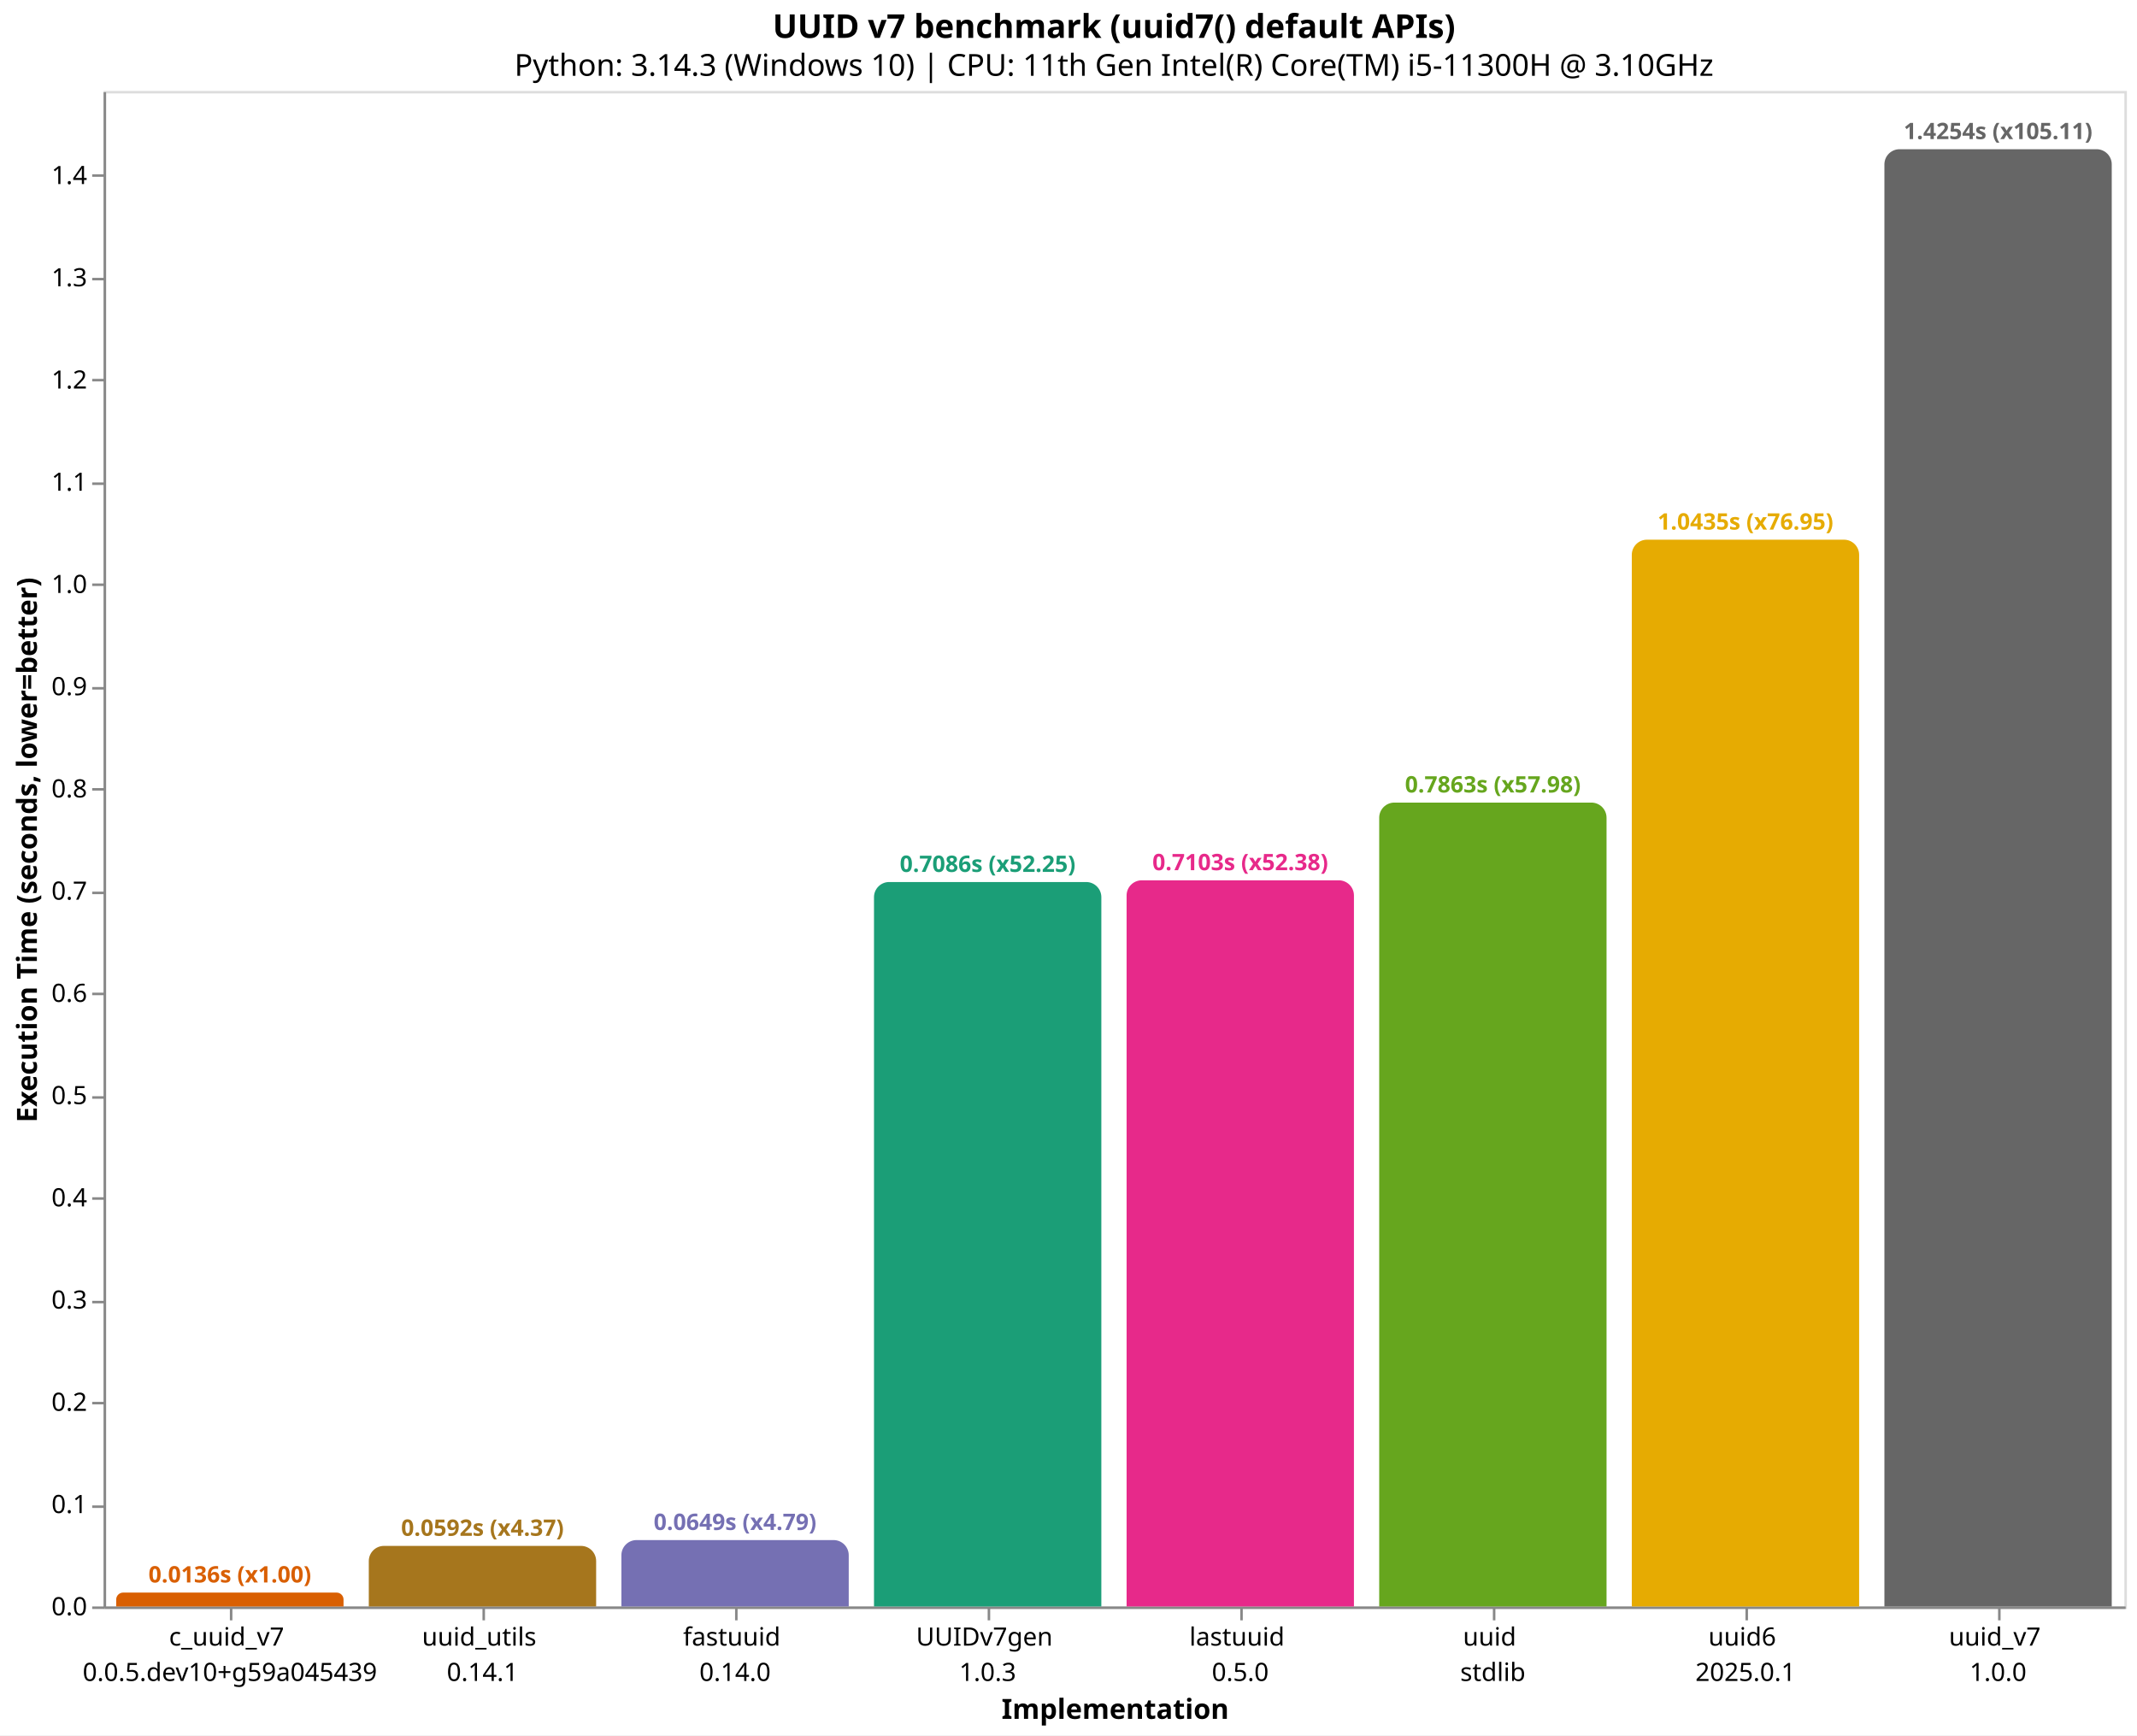
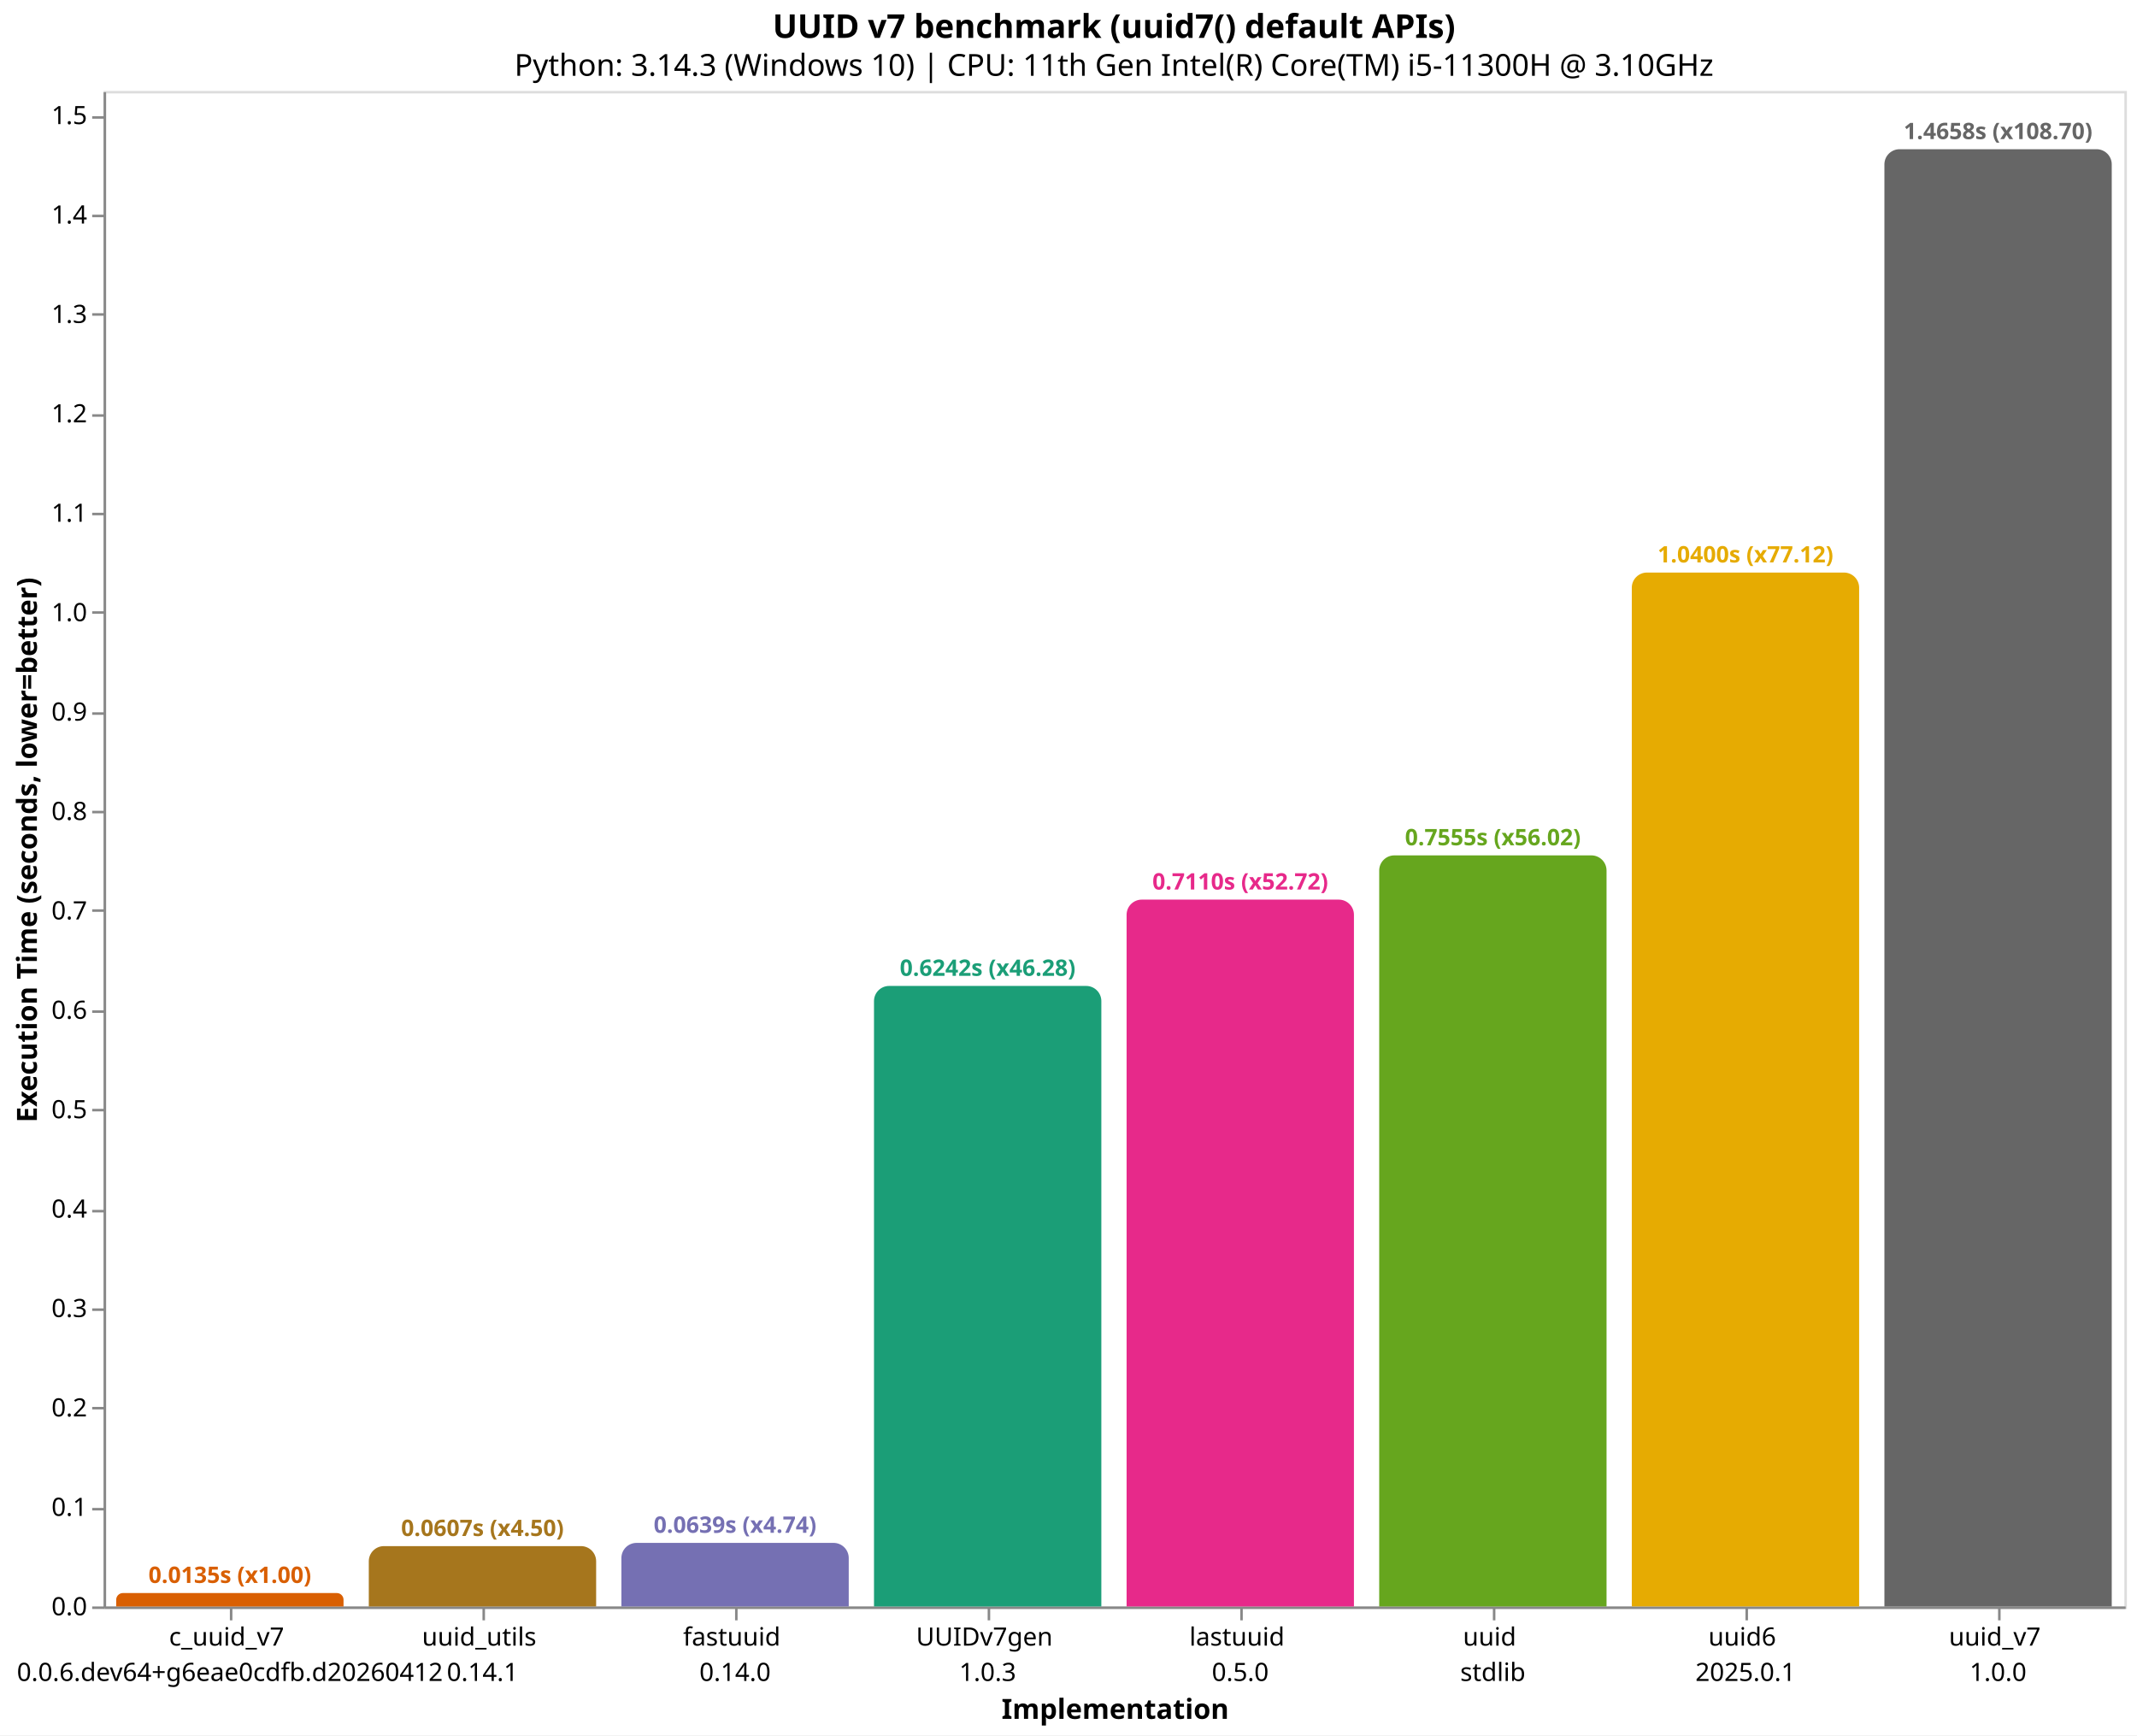
<svg xmlns="http://www.w3.org/2000/svg" version="1.1" class="marks" width="846" height="687" viewBox="0 0 846 687">
  <rect width="846" height="687" fill="white" />
  <g fill="none" stroke-miterlimit="10" transform="translate(41,36)">
    <g class="mark-group role-frame root" role="graphics-object" aria-roledescription="group mark container">
      <g transform="translate(0,0)">
        <path class="background" aria-hidden="true" d="M0.5,0.5h800v600h-800Z" stroke="#ddd" />
        <g>
-           <g class="mark-group role-axis" role="graphics-symbol" aria-roledescription="axis" aria-label="X-axis titled 'Implementation' for a discrete scale with 8 values: c_uuid_v7&#10;0.0.5.dev10+g59a045439, uuid_utils&#10;0.14.1, fastuuid&#10;0.14.0, UUIDv7gen&#10;1.0.3, lastuuid&#10;0.5.0, ending with uuid_v7&#10;1.0.0">
+           <g class="mark-group role-axis" role="graphics-symbol" aria-roledescription="axis" aria-label="X-axis titled 'Implementation' for a discrete scale with 8 values: c_uuid_v7&#10;0.0.6.dev64+g6eae0cdfb.d20260412, uuid_utils&#10;0.14.1, fastuuid&#10;0.14.0, UUIDv7gen&#10;1.0.3, lastuuid&#10;0.5.0, ending with uuid_v7&#10;1.0.0">
            <g transform="translate(0.5,600.5)">
              <path class="background" aria-hidden="true" d="M0,0h0v0h0Z" pointer-events="none" />
              <g>
                <g class="mark-rule role-axis-tick" pointer-events="none">
                  <line transform="translate(50,0)" x2="0" y2="5" stroke="#888" stroke-width="1" opacity="1" />
                  <line transform="translate(150,0)" x2="0" y2="5" stroke="#888" stroke-width="1" opacity="1" />
                  <line transform="translate(250,0)" x2="0" y2="5" stroke="#888" stroke-width="1" opacity="1" />
                  <line transform="translate(350,0)" x2="0" y2="5" stroke="#888" stroke-width="1" opacity="1" />
                  <line transform="translate(450,0)" x2="0" y2="5" stroke="#888" stroke-width="1" opacity="1" />
                  <line transform="translate(550,0)" x2="0" y2="5" stroke="#888" stroke-width="1" opacity="1" />
                  <line transform="translate(650,0)" x2="0" y2="5" stroke="#888" stroke-width="1" opacity="1" />
                  <line transform="translate(750,0)" x2="0" y2="5" stroke="#888" stroke-width="1" opacity="1" />
                </g>
                <g class="mark-text role-axis-label" pointer-events="none">
                  <text text-anchor="middle" transform="translate(49.5,15)" font-family="sans-serif" font-size="10px" fill="#000" opacity="1">
                    <tspan>c_uuid_v7</tspan>
-                     <tspan x="0" dy="14">0.0.5.dev10+g59a045439</tspan>
+                     <tspan x="0" dy="14">0.0.6.dev64+g6eae0cdfb.d20260412</tspan>
                  </text>
                  <text text-anchor="middle" transform="translate(149.5,15)" font-family="sans-serif" font-size="10px" fill="#000" opacity="1">
                    <tspan>uuid_utils</tspan>
                    <tspan x="0" dy="14">0.14.1</tspan>
                  </text>
                  <text text-anchor="middle" transform="translate(249.5,15)" font-family="sans-serif" font-size="10px" fill="#000" opacity="1">
                    <tspan>fastuuid</tspan>
                    <tspan x="0" dy="14">0.14.0</tspan>
                  </text>
                  <text text-anchor="middle" transform="translate(349.5,15)" font-family="sans-serif" font-size="10px" fill="#000" opacity="1">
                    <tspan>UUIDv7gen</tspan>
                    <tspan x="0" dy="14">1.0.3</tspan>
                  </text>
                  <text text-anchor="middle" transform="translate(449.5,15)" font-family="sans-serif" font-size="10px" fill="#000" opacity="1">
                    <tspan>lastuuid</tspan>
                    <tspan x="0" dy="14">0.5.0</tspan>
                  </text>
                  <text text-anchor="middle" transform="translate(549.5,15)" font-family="sans-serif" font-size="10px" fill="#000" opacity="1">
                    <tspan>uuid</tspan>
                    <tspan x="0" dy="14">stdlib</tspan>
                  </text>
                  <text text-anchor="middle" transform="translate(649.5,15)" font-family="sans-serif" font-size="10px" fill="#000" opacity="1">
                    <tspan>uuid6</tspan>
                    <tspan x="0" dy="14">2025.0.1</tspan>
                  </text>
                  <text text-anchor="middle" transform="translate(749.5,15)" font-family="sans-serif" font-size="10px" fill="#000" opacity="1">
                    <tspan>uuid_v7</tspan>
                    <tspan x="0" dy="14">1.0.0</tspan>
                  </text>
                </g>
                <g class="mark-rule role-axis-domain" pointer-events="none">
                  <line transform="translate(0,0)" x2="800" y2="0" stroke="#888" stroke-width="1" opacity="1" />
                </g>
                <g class="mark-text role-axis-title" pointer-events="none">
                  <text text-anchor="middle" transform="translate(400,44)" font-family="sans-serif" font-size="11px" font-weight="bold" fill="#000" opacity="1">Implementation</text>
                </g>
              </g>
              <path class="foreground" aria-hidden="true" d="" pointer-events="none" display="none" />
            </g>
          </g>
          <g class="mark-group role-axis" role="graphics-symbol" aria-roledescription="axis" aria-label="Y-axis titled 'Execution Time (seconds, lower=better)' for a linear scale with values from 0.0 to 1.5">
            <g transform="translate(0.5,0.5)">
              <path class="background" aria-hidden="true" d="M0,0h0v0h0Z" pointer-events="none" />
              <g>
                <g class="mark-rule role-axis-tick" pointer-events="none">
                  <line transform="translate(0,600)" x2="-5" y2="0" stroke="#888" stroke-width="1" opacity="1" />
-                   <line transform="translate(0,560)" x2="-5" y2="0" stroke="#888" stroke-width="1" opacity="1" />
-                   <line transform="translate(0,519)" x2="-5" y2="0" stroke="#888" stroke-width="1" opacity="1" />
-                   <line transform="translate(0,479)" x2="-5" y2="0" stroke="#888" stroke-width="1" opacity="1" />
-                   <line transform="translate(0,438)" x2="-5" y2="0" stroke="#888" stroke-width="1" opacity="1" />
-                   <line transform="translate(0,398)" x2="-5" y2="0" stroke="#888" stroke-width="1" opacity="1" />
-                   <line transform="translate(0,357)" x2="-5" y2="0" stroke="#888" stroke-width="1" opacity="1" />
-                   <line transform="translate(0,317)" x2="-5" y2="0" stroke="#888" stroke-width="1" opacity="1" />
-                   <line transform="translate(0,276)" x2="-5" y2="0" stroke="#888" stroke-width="1" opacity="1" />
-                   <line transform="translate(0,236)" x2="-5" y2="0" stroke="#888" stroke-width="1" opacity="1" />
-                   <line transform="translate(0,195)" x2="-5" y2="0" stroke="#888" stroke-width="1" opacity="1" />
-                   <line transform="translate(0,155)" x2="-5" y2="0" stroke="#888" stroke-width="1" opacity="1" />
-                   <line transform="translate(0,114)" x2="-5" y2="0" stroke="#888" stroke-width="1" opacity="1" />
-                   <line transform="translate(0,74)" x2="-5" y2="0" stroke="#888" stroke-width="1" opacity="1" />
-                   <line transform="translate(0,33)" x2="-5" y2="0" stroke="#888" stroke-width="1" opacity="1" />
+                   <line transform="translate(0,561)" x2="-5" y2="0" stroke="#888" stroke-width="1" opacity="1" />
+                   <line transform="translate(0,521)" x2="-5" y2="0" stroke="#888" stroke-width="1" opacity="1" />
+                   <line transform="translate(0,482)" x2="-5" y2="0" stroke="#888" stroke-width="1" opacity="1" />
+                   <line transform="translate(0,443)" x2="-5" y2="0" stroke="#888" stroke-width="1" opacity="1" />
+                   <line transform="translate(0,403)" x2="-5" y2="0" stroke="#888" stroke-width="1" opacity="1" />
+                   <line transform="translate(0,364)" x2="-5" y2="0" stroke="#888" stroke-width="1" opacity="1" />
+                   <line transform="translate(0,324)" x2="-5" y2="0" stroke="#888" stroke-width="1" opacity="1" />
+                   <line transform="translate(0,285)" x2="-5" y2="0" stroke="#888" stroke-width="1" opacity="1" />
+                   <line transform="translate(0,246)" x2="-5" y2="0" stroke="#888" stroke-width="1" opacity="1" />
+                   <line transform="translate(0,206)" x2="-5" y2="0" stroke="#888" stroke-width="1" opacity="1" />
+                   <line transform="translate(0,167)" x2="-5" y2="0" stroke="#888" stroke-width="1" opacity="1" />
+                   <line transform="translate(0,128)" x2="-5" y2="0" stroke="#888" stroke-width="1" opacity="1" />
+                   <line transform="translate(0,88)" x2="-5" y2="0" stroke="#888" stroke-width="1" opacity="1" />
+                   <line transform="translate(0,49)" x2="-5" y2="0" stroke="#888" stroke-width="1" opacity="1" />
+                   <line transform="translate(0,10)" x2="-5" y2="0" stroke="#888" stroke-width="1" opacity="1" />
                </g>
                <g class="mark-text role-axis-label" pointer-events="none">
                  <text text-anchor="end" transform="translate(-7,603)" font-family="sans-serif" font-size="10px" fill="#000" opacity="1">0.0</text>
-                   <text text-anchor="end" transform="translate(-7,562.5265)" font-family="sans-serif" font-size="10px" fill="#000" opacity="1">0.1</text>
-                   <text text-anchor="end" transform="translate(-7,522.053)" font-family="sans-serif" font-size="10px" fill="#000" opacity="1">0.2</text>
-                   <text text-anchor="end" transform="translate(-7,481.5796)" font-family="sans-serif" font-size="10px" fill="#000" opacity="1">0.3</text>
-                   <text text-anchor="end" transform="translate(-7,441.1061)" font-family="sans-serif" font-size="10px" fill="#000" opacity="1">0.4</text>
-                   <text text-anchor="end" transform="translate(-7,400.6326)" font-family="sans-serif" font-size="10px" fill="#000" opacity="1">0.5</text>
-                   <text text-anchor="end" transform="translate(-7,360.1591)" font-family="sans-serif" font-size="10px" fill="#000" opacity="1">0.6</text>
-                   <text text-anchor="end" transform="translate(-7,319.6856)" font-family="sans-serif" font-size="10px" fill="#000" opacity="1">0.7</text>
-                   <text text-anchor="end" transform="translate(-7,279.2122)" font-family="sans-serif" font-size="10px" fill="#000" opacity="1">0.8</text>
-                   <text text-anchor="end" transform="translate(-7,238.7387)" font-family="sans-serif" font-size="10px" fill="#000" opacity="1">0.9</text>
-                   <text text-anchor="end" transform="translate(-7,198.2652)" font-family="sans-serif" font-size="10px" fill="#000" opacity="1">1.0</text>
-                   <text text-anchor="end" transform="translate(-7,157.7917)" font-family="sans-serif" font-size="10px" fill="#000" opacity="1">1.1</text>
-                   <text text-anchor="end" transform="translate(-7,117.3182)" font-family="sans-serif" font-size="10px" fill="#000" opacity="1">1.2</text>
-                   <text text-anchor="end" transform="translate(-7,76.84475)" font-family="sans-serif" font-size="10px" fill="#000" opacity="1">1.3</text>
-                   <text text-anchor="end" transform="translate(-7,36.37127)" font-family="sans-serif" font-size="10px" fill="#000" opacity="1">1.4</text>
+                   <text text-anchor="end" transform="translate(-7,563.6424)" font-family="sans-serif" font-size="10px" fill="#000" opacity="1">0.1</text>
+                   <text text-anchor="end" transform="translate(-7,524.2848)" font-family="sans-serif" font-size="10px" fill="#000" opacity="1">0.2</text>
+                   <text text-anchor="end" transform="translate(-7,484.9272)" font-family="sans-serif" font-size="10px" fill="#000" opacity="1">0.3</text>
+                   <text text-anchor="end" transform="translate(-7,445.5696)" font-family="sans-serif" font-size="10px" fill="#000" opacity="1">0.4</text>
+                   <text text-anchor="end" transform="translate(-7,406.212)" font-family="sans-serif" font-size="10px" fill="#000" opacity="1">0.5</text>
+                   <text text-anchor="end" transform="translate(-7,366.8544)" font-family="sans-serif" font-size="10px" fill="#000" opacity="1">0.6</text>
+                   <text text-anchor="end" transform="translate(-7,327.4968)" font-family="sans-serif" font-size="10px" fill="#000" opacity="1">0.7</text>
+                   <text text-anchor="end" transform="translate(-7,288.1392)" font-family="sans-serif" font-size="10px" fill="#000" opacity="1">0.8</text>
+                   <text text-anchor="end" transform="translate(-7,248.7816)" font-family="sans-serif" font-size="10px" fill="#000" opacity="1">0.9</text>
+                   <text text-anchor="end" transform="translate(-7,209.424)" font-family="sans-serif" font-size="10px" fill="#000" opacity="1">1.0</text>
+                   <text text-anchor="end" transform="translate(-7,170.0664)" font-family="sans-serif" font-size="10px" fill="#000" opacity="1">1.1</text>
+                   <text text-anchor="end" transform="translate(-7,130.7088)" font-family="sans-serif" font-size="10px" fill="#000" opacity="1">1.2</text>
+                   <text text-anchor="end" transform="translate(-7,91.35115)" font-family="sans-serif" font-size="10px" fill="#000" opacity="1">1.3</text>
+                   <text text-anchor="end" transform="translate(-7,51.99355)" font-family="sans-serif" font-size="10px" fill="#000" opacity="1">1.4</text>
+                   <text text-anchor="end" transform="translate(-7,12.63595)" font-family="sans-serif" font-size="10px" fill="#000" opacity="1">1.5</text>
                </g>
                <g class="mark-rule role-axis-domain" pointer-events="none">
                  <line transform="translate(0,600)" x2="0" y2="-600" stroke="#888" stroke-width="1" opacity="1" />
                </g>
                <g class="mark-text role-axis-title" pointer-events="none">
                  <text text-anchor="middle" transform="translate(-24.90137,300) rotate(-90) translate(0,-2)" font-family="sans-serif" font-size="11px" font-weight="bold" fill="#000" opacity="1">Execution Time (seconds, lower=better)</text>
                </g>
              </g>
              <path class="foreground" aria-hidden="true" d="" pointer-events="none" display="none" />
            </g>
          </g>
          <g class="mark-group role-scope" role="graphics-object" aria-roledescription="group mark container">
-             <g transform="translate(5,594.5114)">
-               <path class="background" aria-hidden="true" d="M2.744,0L87.256,0C88.77,0,90,1.23,90,2.744L90,5.489C90,5.489,90,5.489,90,5.489L0,5.489C0,5.489,0,5.489,0,5.489L0,2.744C0,1.23,1.23,0,2.744,0Z" />
+             <g transform="translate(5,594.6923)">
+               <path class="background" aria-hidden="true" d="M2.654,0L87.346,0C88.811,0,90,1.189,90,2.654L90,5.308C90,5.308,90,5.308,90,5.308L0,5.308C0,5.308,0,5.308,0,5.308L0,2.654C0,1.189,1.189,0,2.654,0Z" />
              <g clip-path="url(#clip1)">
                <g class="mark-group role-scope" role="graphics-object" aria-roledescription="group mark container">
-                   <g transform="translate(0,-594.5114)">
-                     <path class="background" aria-hidden="true" d="M0,0h90v0h-90Z" />
-                     <g>
-                       <g class="mark-rect role-mark layer_0_marks" role="graphics-object" aria-roledescription="rect mark container">
-                         <path aria-label="Implementation: c_uuid_v7&#10;0.0.5.dev10+g59a045439; Execution Time (seconds, lower=better): 0.0135609999998; implementation: c_uuid_v7; Execution Time (s): 0.0136; Slowdown: 1.00" role="graphics-symbol" aria-roledescription="bar" d="M0,594.511h90v5.489h-90Z" fill="#d95f02" />
-                       </g>
-                     </g>
-                     <path class="foreground" aria-hidden="true" d="" display="none" />
-                   </g>
-                 </g>
-               </g>
-               <path class="foreground" aria-hidden="true" d="" display="none" />
-             </g>
-             <g transform="translate(105,576.0283)">
-               <path class="background" aria-hidden="true" d="M6,0L84,0C87.311,0,90,2.689,90,6L90,23.972C90,23.972,90,23.972,90,23.972L0,23.972C0,23.972,0,23.972,0,23.972L0,6C0,2.689,2.689,0,6,0Z" />
+                   <g transform="translate(0,-594.6923)">
+                     <path class="background" aria-hidden="true" d="M0,0h90v0h-90Z" />
+                     <g>
+                       <g class="mark-rect role-mark layer_0_marks" role="graphics-object" aria-roledescription="rect mark container">
+                         <path aria-label="Implementation: c_uuid_v7&#10;0.0.6.dev64+g6eae0cdfb.d20260412; Execution Time (seconds, lower=better): 0.0134858000019; implementation: c_uuid_v7; Execution Time (s): 0.0135; Slowdown: 1.00" role="graphics-symbol" aria-roledescription="bar" d="M0,594.692h90v5.308h-90Z" fill="#d95f02" />
+                       </g>
+                     </g>
+                     <path class="foreground" aria-hidden="true" d="" display="none" />
+                   </g>
+                 </g>
+               </g>
+               <path class="foreground" aria-hidden="true" d="" display="none" />
+             </g>
+             <g transform="translate(105,576.112)">
+               <path class="background" aria-hidden="true" d="M6,0L84,0C87.311,0,90,2.689,90,6L90,23.888C90,23.888,90,23.888,90,23.888L0,23.888C0,23.888,0,23.888,0,23.888L0,6C0,2.689,2.689,0,6,0Z" />
              <g clip-path="url(#clip2)">
                <g class="mark-group role-scope" role="graphics-object" aria-roledescription="group mark container">
-                   <g transform="translate(0,-576.0283)">
-                     <path class="background" aria-hidden="true" d="M0,0h90v0h-90Z" />
-                     <g>
-                       <g class="mark-rect role-mark layer_0_marks" role="graphics-object" aria-roledescription="rect mark container">
-                         <path aria-label="Implementation: uuid_utils&#10;0.14.1; Execution Time (seconds, lower=better): 0.059228099999; implementation: uuid_utils; Execution Time (s): 0.0592; Slowdown: 4.37" role="graphics-symbol" aria-roledescription="bar" d="M0,576.028h90v23.972h-90Z" fill="#a6761d" />
-                       </g>
-                     </g>
-                     <path class="foreground" aria-hidden="true" d="" display="none" />
-                   </g>
-                 </g>
-               </g>
-               <path class="foreground" aria-hidden="true" d="" display="none" />
-             </g>
-             <g transform="translate(205,573.7215)">
-               <path class="background" aria-hidden="true" d="M6,0L84,0C87.311,0,90,2.689,90,6L90,26.279C90,26.279,90,26.279,90,26.279L0,26.279C0,26.279,0,26.279,0,26.279L0,6C0,2.689,2.689,0,6,0Z" />
+                   <g transform="translate(0,-576.112)">
+                     <path class="background" aria-hidden="true" d="M0,0h90v0h-90Z" />
+                     <g>
+                       <g class="mark-rect role-mark layer_0_marks" role="graphics-object" aria-roledescription="rect mark container">
+                         <path aria-label="Implementation: uuid_utils&#10;0.14.1; Execution Time (seconds, lower=better): 0.0606948000022; implementation: uuid_utils; Execution Time (s): 0.0607; Slowdown: 4.50" role="graphics-symbol" aria-roledescription="bar" d="M0,576.112h90v23.888h-90Z" fill="#a6761d" />
+                       </g>
+                     </g>
+                     <path class="foreground" aria-hidden="true" d="" display="none" />
+                   </g>
+                 </g>
+               </g>
+               <path class="foreground" aria-hidden="true" d="" display="none" />
+             </g>
+             <g transform="translate(205,574.8369)">
+               <path class="background" aria-hidden="true" d="M6,0L84,0C87.311,0,90,2.689,90,6L90,25.163C90,25.163,90,25.163,90,25.163L0,25.163C0,25.163,0,25.163,0,25.163L0,6C0,2.689,2.689,0,6,0Z" />
              <g clip-path="url(#clip3)">
                <g class="mark-group role-scope" role="graphics-object" aria-roledescription="group mark container">
-                   <g transform="translate(0,-573.7215)">
-                     <path class="background" aria-hidden="true" d="M0,0h90v0h-90Z" />
-                     <g>
-                       <g class="mark-rect role-mark layer_0_marks" role="graphics-object" aria-roledescription="rect mark container">
-                         <path aria-label="Implementation: fastuuid&#10;0.14.0; Execution Time (seconds, lower=better): 0.0649277999983; implementation: fastuuid; Execution Time (s): 0.0649; Slowdown: 4.79" role="graphics-symbol" aria-roledescription="bar" d="M0,573.721h90v26.279h-90Z" fill="#7570b3" />
-                       </g>
-                     </g>
-                     <path class="foreground" aria-hidden="true" d="" display="none" />
-                   </g>
-                 </g>
-               </g>
-               <path class="foreground" aria-hidden="true" d="" display="none" />
-             </g>
-             <g transform="translate(305,313.1959)">
-               <path class="background" aria-hidden="true" d="M6,0L84,0C87.311,0,90,2.689,90,6L90,286.804C90,286.804,90,286.804,90,286.804L0,286.804C0,286.804,0,286.804,0,286.804L0,6C0,2.689,2.689,0,6,0Z" />
+                   <g transform="translate(0,-574.8369)">
+                     <path class="background" aria-hidden="true" d="M0,0h90v0h-90Z" />
+                     <g>
+                       <g class="mark-rect role-mark layer_0_marks" role="graphics-object" aria-roledescription="rect mark container">
+                         <path aria-label="Implementation: fastuuid&#10;0.14.0; Execution Time (seconds, lower=better): 0.0639345999989; implementation: fastuuid; Execution Time (s): 0.0639; Slowdown: 4.74" role="graphics-symbol" aria-roledescription="bar" d="M0,574.837h90v25.163h-90Z" fill="#7570b3" />
+                       </g>
+                     </g>
+                     <path class="foreground" aria-hidden="true" d="" display="none" />
+                   </g>
+                 </g>
+               </g>
+               <path class="foreground" aria-hidden="true" d="" display="none" />
+             </g>
+             <g transform="translate(305,354.3374)">
+               <path class="background" aria-hidden="true" d="M6,0L84,0C87.311,0,90,2.689,90,6L90,245.663C90,245.663,90,245.663,90,245.663L0,245.663C0,245.663,0,245.663,0,245.663L0,6C0,2.689,2.689,0,6,0Z" />
              <g clip-path="url(#clip4)">
                <g class="mark-group role-scope" role="graphics-object" aria-roledescription="group mark container">
-                   <g transform="translate(0,-313.1959)">
-                     <path class="background" aria-hidden="true" d="M0,0h90v0h-90Z" />
-                     <g>
-                       <g class="mark-rect role-mark layer_0_marks" role="graphics-object" aria-roledescription="rect mark container">
-                         <path aria-label="Implementation: UUIDv7gen&#10;1.0.3; Execution Time (seconds, lower=better): 0.708622399998; implementation: UUIDv7gen; Execution Time (s): 0.7086; Slowdown: 52.25" role="graphics-symbol" aria-roledescription="bar" d="M0,313.196h90v286.804h-90Z" fill="#1b9e77" />
-                       </g>
-                     </g>
-                     <path class="foreground" aria-hidden="true" d="" display="none" />
-                   </g>
-                 </g>
-               </g>
-               <path class="foreground" aria-hidden="true" d="" display="none" />
-             </g>
-             <g transform="translate(405,312.5187)">
-               <path class="background" aria-hidden="true" d="M6,0L84,0C87.311,0,90,2.689,90,6L90,287.481C90,287.481,90,287.481,90,287.481L0,287.481C0,287.481,0,287.481,0,287.481L0,6C0,2.689,2.689,0,6,0Z" />
+                   <g transform="translate(0,-354.3374)">
+                     <path class="background" aria-hidden="true" d="M0,0h90v0h-90Z" />
+                     <g>
+                       <g class="mark-rect role-mark layer_0_marks" role="graphics-object" aria-roledescription="rect mark container">
+                         <path aria-label="Implementation: UUIDv7gen&#10;1.0.3; Execution Time (seconds, lower=better): 0.624180700001; implementation: UUIDv7gen; Execution Time (s): 0.6242; Slowdown: 46.28" role="graphics-symbol" aria-roledescription="bar" d="M0,354.337h90v245.663h-90Z" fill="#1b9e77" />
+                       </g>
+                     </g>
+                     <path class="foreground" aria-hidden="true" d="" display="none" />
+                   </g>
+                 </g>
+               </g>
+               <path class="foreground" aria-hidden="true" d="" display="none" />
+             </g>
+             <g transform="translate(405,320.1644)">
+               <path class="background" aria-hidden="true" d="M6,0L84,0C87.311,0,90,2.689,90,6L90,279.836C90,279.836,90,279.836,90,279.836L0,279.836C0,279.836,0,279.836,0,279.836L0,6C0,2.689,2.689,0,6,0Z" />
              <g clip-path="url(#clip5)">
                <g class="mark-group role-scope" role="graphics-object" aria-roledescription="group mark container">
-                   <g transform="translate(0,-312.5187)">
-                     <path class="background" aria-hidden="true" d="M0,0h90v0h-90Z" />
-                     <g>
-                       <g class="mark-rect role-mark layer_0_marks" role="graphics-object" aria-roledescription="rect mark container">
-                         <path aria-label="Implementation: lastuuid&#10;0.5.0; Execution Time (seconds, lower=better): 0.710295499997; implementation: lastuuid; Execution Time (s): 0.7103; Slowdown: 52.38" role="graphics-symbol" aria-roledescription="bar" d="M0,312.519h90v287.481h-90Z" fill="#e7298a" />
-                       </g>
-                     </g>
-                     <path class="foreground" aria-hidden="true" d="" display="none" />
-                   </g>
-                 </g>
-               </g>
-               <path class="foreground" aria-hidden="true" d="" display="none" />
-             </g>
-             <g transform="translate(505,281.7464)">
-               <path class="background" aria-hidden="true" d="M6,0L84,0C87.311,0,90,2.689,90,6L90,318.254C90,318.254,90,318.254,90,318.254L0,318.254C0,318.254,0,318.254,0,318.254L0,6C0,2.689,2.689,0,6,0Z" />
+                   <g transform="translate(0,-320.1644)">
+                     <path class="background" aria-hidden="true" d="M0,0h90v0h-90Z" />
+                     <g>
+                       <g class="mark-rect role-mark layer_0_marks" role="graphics-object" aria-roledescription="rect mark container">
+                         <path aria-label="Implementation: lastuuid&#10;0.5.0; Execution Time (seconds, lower=better): 0.711007599999; implementation: lastuuid; Execution Time (s): 0.7110; Slowdown: 52.72" role="graphics-symbol" aria-roledescription="bar" d="M0,320.164h90v279.836h-90Z" fill="#e7298a" />
+                       </g>
+                     </g>
+                     <path class="foreground" aria-hidden="true" d="" display="none" />
+                   </g>
+                 </g>
+               </g>
+               <path class="foreground" aria-hidden="true" d="" display="none" />
+             </g>
+             <g transform="translate(505,302.6483)">
+               <path class="background" aria-hidden="true" d="M6,0L84,0C87.311,0,90,2.689,90,6L90,297.352C90,297.352,90,297.352,90,297.352L0,297.352C0,297.352,0,297.352,0,297.352L0,6C0,2.689,2.689,0,6,0Z" />
              <g clip-path="url(#clip6)">
                <g class="mark-group role-scope" role="graphics-object" aria-roledescription="group mark container">
-                   <g transform="translate(0,-281.7464)">
-                     <path class="background" aria-hidden="true" d="M0,0h90v0h-90Z" />
-                     <g>
-                       <g class="mark-rect role-mark layer_0_marks" role="graphics-object" aria-roledescription="rect mark container">
-                         <path aria-label="Implementation: uuid&#10;stdlib; Execution Time (seconds, lower=better): 0.7863263; implementation: uuid; Execution Time (s): 0.7863; Slowdown: 57.98" role="graphics-symbol" aria-roledescription="bar" d="M0,281.746h90v318.254h-90Z" fill="#66a61e" />
-                       </g>
-                     </g>
-                     <path class="foreground" aria-hidden="true" d="" display="none" />
-                   </g>
-                 </g>
-               </g>
-               <path class="foreground" aria-hidden="true" d="" display="none" />
-             </g>
-             <g transform="translate(605,177.6669)">
-               <path class="background" aria-hidden="true" d="M6,0L84,0C87.311,0,90,2.689,90,6L90,422.333C90,422.333,90,422.333,90,422.333L0,422.333C0,422.333,0,422.333,0,422.333L0,6C0,2.689,2.689,0,6,0Z" />
+                   <g transform="translate(0,-302.6483)">
+                     <path class="background" aria-hidden="true" d="M0,0h90v0h-90Z" />
+                     <g>
+                       <g class="mark-rect role-mark layer_0_marks" role="graphics-object" aria-roledescription="rect mark container">
+                         <path aria-label="Implementation: uuid&#10;stdlib; Execution Time (seconds, lower=better): 0.755512800002; implementation: uuid; Execution Time (s): 0.7555; Slowdown: 56.02" role="graphics-symbol" aria-roledescription="bar" d="M0,302.648h90v297.352h-90Z" fill="#66a61e" />
+                       </g>
+                     </g>
+                     <path class="foreground" aria-hidden="true" d="" display="none" />
+                   </g>
+                 </g>
+               </g>
+               <path class="foreground" aria-hidden="true" d="" display="none" />
+             </g>
+             <g transform="translate(605,190.6775)">
+               <path class="background" aria-hidden="true" d="M6,0L84,0C87.311,0,90,2.689,90,6L90,409.322C90,409.322,90,409.322,90,409.322L0,409.322C0,409.322,0,409.322,0,409.322L0,6C0,2.689,2.689,0,6,0Z" />
              <g clip-path="url(#clip7)">
                <g class="mark-group role-scope" role="graphics-object" aria-roledescription="group mark container">
-                   <g transform="translate(0,-177.6669)">
-                     <path class="background" aria-hidden="true" d="M0,0h90v0h-90Z" />
-                     <g>
-                       <g class="mark-rect role-mark layer_0_marks" role="graphics-object" aria-roledescription="rect mark container">
-                         <path aria-label="Implementation: uuid6&#10;2025.0.1; Execution Time (seconds, lower=better): 1.043481; implementation: uuid6; Execution Time (s): 1.0435; Slowdown: 76.95" role="graphics-symbol" aria-roledescription="bar" d="M0,177.667h90v422.333h-90Z" fill="#e6ab02" />
+                   <g transform="translate(0,-190.6775)">
+                     <path class="background" aria-hidden="true" d="M0,0h90v0h-90Z" />
+                     <g>
+                       <g class="mark-rect role-mark layer_0_marks" role="graphics-object" aria-roledescription="rect mark container">
+                         <path aria-label="Implementation: uuid6&#10;2025.0.1; Execution Time (seconds, lower=better): 1.0400086; implementation: uuid6; Execution Time (s): 1.0400; Slowdown: 77.12" role="graphics-symbol" aria-roledescription="bar" d="M0,190.678h90v409.322h-90Z" fill="#e6ab02" />
                      </g>
                    </g>
                    <path class="foreground" aria-hidden="true" d="" display="none" />
                  </g>
                </g>
              </g>
              <path class="foreground" aria-hidden="true" d="" display="none" />
            </g>
            <g transform="translate(705,23.07692)">
              <path class="background" aria-hidden="true" d="M6,0L84,0C87.311,0,90,2.689,90,6L90,576.923C90,576.923,90,576.923,90,576.923L0,576.923C0,576.923,0,576.923,0,576.923L0,6C0,2.689,2.689,0,6,0Z" />
              <g clip-path="url(#clip8)">
                <g class="mark-group role-scope" role="graphics-object" aria-roledescription="group mark container">
                  <g transform="translate(0,-23.07692)">
                    <path class="background" aria-hidden="true" d="M0,0h90v0h-90Z" />
                    <g>
                      <g class="mark-rect role-mark layer_0_marks" role="graphics-object" aria-roledescription="rect mark container">
-                         <path aria-label="Implementation: uuid_v7&#10;1.0.0; Execution Time (seconds, lower=better): 1.4254348; implementation: uuid_v7; Execution Time (s): 1.4254; Slowdown: 105.11" role="graphics-symbol" aria-roledescription="bar" d="M0,23.077h90v576.923h-90Z" fill="#666666" />
+                         <path aria-label="Implementation: uuid_v7&#10;1.0.0; Execution Time (seconds, lower=better): 1.4658491; implementation: uuid_v7; Execution Time (s): 1.4658; Slowdown: 108.70" role="graphics-symbol" aria-roledescription="bar" d="M0,23.077h90v576.923h-90Z" fill="#666666" />
                      </g>
                    </g>
                    <path class="foreground" aria-hidden="true" d="" display="none" />
                  </g>
                </g>
              </g>
              <path class="foreground" aria-hidden="true" d="" display="none" />
            </g>
          </g>
          <g class="mark-text role-mark layer_1_marks" role="graphics-object" aria-roledescription="text mark container">
-             <text aria-label="Implementation: c_uuid_v7&#10;0.0.5.dev10+g59a045439; Execution Time (seconds, lower=better): 0.0135609999998; implementation: c_uuid_v7; label: 0.0136s (x1.00); Execution Time (s): 0.0136; Slowdown: 1.00" role="graphics-symbol" aria-roledescription="text mark" text-anchor="middle" transform="translate(50,590.5114)" font-family="sans-serif" font-size="9px" font-weight="bold" fill="#d95f02">0.0136s (x1.00)</text>
-             <text aria-label="Implementation: uuid_utils&#10;0.14.1; Execution Time (seconds, lower=better): 0.059228099999; implementation: uuid_utils; label: 0.0592s (x4.37); Execution Time (s): 0.0592; Slowdown: 4.37" role="graphics-symbol" aria-roledescription="text mark" text-anchor="middle" transform="translate(150,572.0283)" font-family="sans-serif" font-size="9px" font-weight="bold" fill="#a6761d">0.0592s (x4.37)</text>
-             <text aria-label="Implementation: fastuuid&#10;0.14.0; Execution Time (seconds, lower=better): 0.0649277999983; implementation: fastuuid; label: 0.0649s (x4.79); Execution Time (s): 0.0649; Slowdown: 4.79" role="graphics-symbol" aria-roledescription="text mark" text-anchor="middle" transform="translate(250,569.7215)" font-family="sans-serif" font-size="9px" font-weight="bold" fill="#7570b3">0.0649s (x4.79)</text>
-             <text aria-label="Implementation: UUIDv7gen&#10;1.0.3; Execution Time (seconds, lower=better): 0.708622399998; implementation: UUIDv7gen; label: 0.7086s (x52.25); Execution Time (s): 0.7086; Slowdown: 52.25" role="graphics-symbol" aria-roledescription="text mark" text-anchor="middle" transform="translate(350,309.1959)" font-family="sans-serif" font-size="9px" font-weight="bold" fill="#1b9e77">0.7086s (x52.25)</text>
-             <text aria-label="Implementation: lastuuid&#10;0.5.0; Execution Time (seconds, lower=better): 0.710295499997; implementation: lastuuid; label: 0.7103s (x52.38); Execution Time (s): 0.7103; Slowdown: 52.38" role="graphics-symbol" aria-roledescription="text mark" text-anchor="middle" transform="translate(450,308.5187)" font-family="sans-serif" font-size="9px" font-weight="bold" fill="#e7298a">0.7103s (x52.38)</text>
-             <text aria-label="Implementation: uuid&#10;stdlib; Execution Time (seconds, lower=better): 0.7863263; implementation: uuid; label: 0.7863s (x57.98); Execution Time (s): 0.7863; Slowdown: 57.98" role="graphics-symbol" aria-roledescription="text mark" text-anchor="middle" transform="translate(550,277.7464)" font-family="sans-serif" font-size="9px" font-weight="bold" fill="#66a61e">0.7863s (x57.98)</text>
-             <text aria-label="Implementation: uuid6&#10;2025.0.1; Execution Time (seconds, lower=better): 1.043481; implementation: uuid6; label: 1.0435s (x76.95); Execution Time (s): 1.0435; Slowdown: 76.95" role="graphics-symbol" aria-roledescription="text mark" text-anchor="middle" transform="translate(650,173.6669)" font-family="sans-serif" font-size="9px" font-weight="bold" fill="#e6ab02">1.0435s (x76.95)</text>
-             <text aria-label="Implementation: uuid_v7&#10;1.0.0; Execution Time (seconds, lower=better): 1.4254348; implementation: uuid_v7; label: 1.4254s (x105.11); Execution Time (s): 1.4254; Slowdown: 105.11" role="graphics-symbol" aria-roledescription="text mark" text-anchor="middle" transform="translate(750,19.07692)" font-family="sans-serif" font-size="9px" font-weight="bold" fill="#666666">1.4254s (x105.11)</text>
+             <text aria-label="Implementation: c_uuid_v7&#10;0.0.6.dev64+g6eae0cdfb.d20260412; Execution Time (seconds, lower=better): 0.0134858000019; implementation: c_uuid_v7; label: 0.0135s (x1.00); Execution Time (s): 0.0135; Slowdown: 1.00" role="graphics-symbol" aria-roledescription="text mark" text-anchor="middle" transform="translate(50,590.6923)" font-family="sans-serif" font-size="9px" font-weight="bold" fill="#d95f02">0.0135s (x1.00)</text>
+             <text aria-label="Implementation: uuid_utils&#10;0.14.1; Execution Time (seconds, lower=better): 0.0606948000022; implementation: uuid_utils; label: 0.0607s (x4.50); Execution Time (s): 0.0607; Slowdown: 4.50" role="graphics-symbol" aria-roledescription="text mark" text-anchor="middle" transform="translate(150,572.112)" font-family="sans-serif" font-size="9px" font-weight="bold" fill="#a6761d">0.0607s (x4.50)</text>
+             <text aria-label="Implementation: fastuuid&#10;0.14.0; Execution Time (seconds, lower=better): 0.0639345999989; implementation: fastuuid; label: 0.0639s (x4.74); Execution Time (s): 0.0639; Slowdown: 4.74" role="graphics-symbol" aria-roledescription="text mark" text-anchor="middle" transform="translate(250,570.8369)" font-family="sans-serif" font-size="9px" font-weight="bold" fill="#7570b3">0.0639s (x4.74)</text>
+             <text aria-label="Implementation: UUIDv7gen&#10;1.0.3; Execution Time (seconds, lower=better): 0.624180700001; implementation: UUIDv7gen; label: 0.6242s (x46.28); Execution Time (s): 0.6242; Slowdown: 46.28" role="graphics-symbol" aria-roledescription="text mark" text-anchor="middle" transform="translate(350,350.3374)" font-family="sans-serif" font-size="9px" font-weight="bold" fill="#1b9e77">0.6242s (x46.28)</text>
+             <text aria-label="Implementation: lastuuid&#10;0.5.0; Execution Time (seconds, lower=better): 0.711007599999; implementation: lastuuid; label: 0.7110s (x52.72); Execution Time (s): 0.7110; Slowdown: 52.72" role="graphics-symbol" aria-roledescription="text mark" text-anchor="middle" transform="translate(450,316.1644)" font-family="sans-serif" font-size="9px" font-weight="bold" fill="#e7298a">0.7110s (x52.72)</text>
+             <text aria-label="Implementation: uuid&#10;stdlib; Execution Time (seconds, lower=better): 0.755512800002; implementation: uuid; label: 0.7555s (x56.02); Execution Time (s): 0.7555; Slowdown: 56.02" role="graphics-symbol" aria-roledescription="text mark" text-anchor="middle" transform="translate(550,298.6483)" font-family="sans-serif" font-size="9px" font-weight="bold" fill="#66a61e">0.7555s (x56.02)</text>
+             <text aria-label="Implementation: uuid6&#10;2025.0.1; Execution Time (seconds, lower=better): 1.0400086; implementation: uuid6; label: 1.0400s (x77.12); Execution Time (s): 1.0400; Slowdown: 77.12" role="graphics-symbol" aria-roledescription="text mark" text-anchor="middle" transform="translate(650,186.6775)" font-family="sans-serif" font-size="9px" font-weight="bold" fill="#e6ab02">1.0400s (x77.12)</text>
+             <text aria-label="Implementation: uuid_v7&#10;1.0.0; Execution Time (seconds, lower=better): 1.4658491; implementation: uuid_v7; label: 1.4658s (x108.70); Execution Time (s): 1.4658; Slowdown: 108.70" role="graphics-symbol" aria-roledescription="text mark" text-anchor="middle" transform="translate(750,19.07692)" font-family="sans-serif" font-size="9px" font-weight="bold" fill="#666666">1.4658s (x108.70)</text>
          </g>
          <g class="mark-group role-title">
            <g transform="translate(400,-31)">
              <path class="background" aria-hidden="true" d="M0,0h0v0h0Z" pointer-events="none" />
              <g>
                <g class="mark-text role-title-text" role="graphics-symbol" aria-roledescription="title" aria-label="Title text 'UUID v7 benchmark (uuid7() default APIs)'" pointer-events="none">
                  <text text-anchor="middle" transform="translate(0,10)" font-family="sans-serif" font-size="13px" font-weight="bold" fill="#000" opacity="1">UUID v7 benchmark (uuid7() default APIs)</text>
                </g>
                <g class="mark-text role-title-subtitle" role="graphics-symbol" aria-roledescription="subtitle" aria-label="Subtitle text 'Python: 3.14.3 (Windows 10) | CPU: 11th Gen Intel(R) Core(TM) i5-11300H @ 3.10GHz'" pointer-events="none">
                  <text text-anchor="middle" transform="translate(0,25)" font-family="sans-serif" font-size="12px" fill="#000" opacity="1">Python: 3.14.3 (Windows 10) | CPU: 11th Gen Intel(R) Core(TM) i5-11300H @ 3.10GHz</text>
                </g>
              </g>
              <path class="foreground" aria-hidden="true" d="" pointer-events="none" display="none" />
            </g>
          </g>
        </g>
        <path class="foreground" aria-hidden="true" d="" display="none" />
      </g>
    </g>
  </g>
  <defs>
    <clipPath id="clip1">
-       <path d="M2.744,0L87.256,0C88.77,0,90,1.23,90,2.744L90,5.489C90,5.489,90,5.489,90,5.489L0,5.489C0,5.489,0,5.489,0,5.489L0,2.744C0,1.23,1.23,0,2.744,0Z" />
+       <path d="M2.654,0L87.346,0C88.811,0,90,1.189,90,2.654L90,5.308C90,5.308,90,5.308,90,5.308L0,5.308C0,5.308,0,5.308,0,5.308L0,2.654C0,1.189,1.189,0,2.654,0Z" />
    </clipPath>
    <clipPath id="clip2">
-       <path d="M6,0L84,0C87.311,0,90,2.689,90,6L90,23.972C90,23.972,90,23.972,90,23.972L0,23.972C0,23.972,0,23.972,0,23.972L0,6C0,2.689,2.689,0,6,0Z" />
+       <path d="M6,0L84,0C87.311,0,90,2.689,90,6L90,23.888C90,23.888,90,23.888,90,23.888L0,23.888C0,23.888,0,23.888,0,23.888L0,6C0,2.689,2.689,0,6,0Z" />
    </clipPath>
    <clipPath id="clip3">
-       <path d="M6,0L84,0C87.311,0,90,2.689,90,6L90,26.279C90,26.279,90,26.279,90,26.279L0,26.279C0,26.279,0,26.279,0,26.279L0,6C0,2.689,2.689,0,6,0Z" />
+       <path d="M6,0L84,0C87.311,0,90,2.689,90,6L90,25.163C90,25.163,90,25.163,90,25.163L0,25.163C0,25.163,0,25.163,0,25.163L0,6C0,2.689,2.689,0,6,0Z" />
    </clipPath>
    <clipPath id="clip4">
-       <path d="M6,0L84,0C87.311,0,90,2.689,90,6L90,286.804C90,286.804,90,286.804,90,286.804L0,286.804C0,286.804,0,286.804,0,286.804L0,6C0,2.689,2.689,0,6,0Z" />
+       <path d="M6,0L84,0C87.311,0,90,2.689,90,6L90,245.663C90,245.663,90,245.663,90,245.663L0,245.663C0,245.663,0,245.663,0,245.663L0,6C0,2.689,2.689,0,6,0Z" />
    </clipPath>
    <clipPath id="clip5">
-       <path d="M6,0L84,0C87.311,0,90,2.689,90,6L90,287.481C90,287.481,90,287.481,90,287.481L0,287.481C0,287.481,0,287.481,0,287.481L0,6C0,2.689,2.689,0,6,0Z" />
+       <path d="M6,0L84,0C87.311,0,90,2.689,90,6L90,279.836C90,279.836,90,279.836,90,279.836L0,279.836C0,279.836,0,279.836,0,279.836L0,6C0,2.689,2.689,0,6,0Z" />
    </clipPath>
    <clipPath id="clip6">
-       <path d="M6,0L84,0C87.311,0,90,2.689,90,6L90,318.254C90,318.254,90,318.254,90,318.254L0,318.254C0,318.254,0,318.254,0,318.254L0,6C0,2.689,2.689,0,6,0Z" />
+       <path d="M6,0L84,0C87.311,0,90,2.689,90,6L90,297.352C90,297.352,90,297.352,90,297.352L0,297.352C0,297.352,0,297.352,0,297.352L0,6C0,2.689,2.689,0,6,0Z" />
    </clipPath>
    <clipPath id="clip7">
-       <path d="M6,0L84,0C87.311,0,90,2.689,90,6L90,422.333C90,422.333,90,422.333,90,422.333L0,422.333C0,422.333,0,422.333,0,422.333L0,6C0,2.689,2.689,0,6,0Z" />
+       <path d="M6,0L84,0C87.311,0,90,2.689,90,6L90,409.322C90,409.322,90,409.322,90,409.322L0,409.322C0,409.322,0,409.322,0,409.322L0,6C0,2.689,2.689,0,6,0Z" />
    </clipPath>
    <clipPath id="clip8">
      <path d="M6,0L84,0C87.311,0,90,2.689,90,6L90,576.923C90,576.923,90,576.923,90,576.923L0,576.923C0,576.923,0,576.923,0,576.923L0,6C0,2.689,2.689,0,6,0Z" />
    </clipPath>
  </defs>
</svg>
